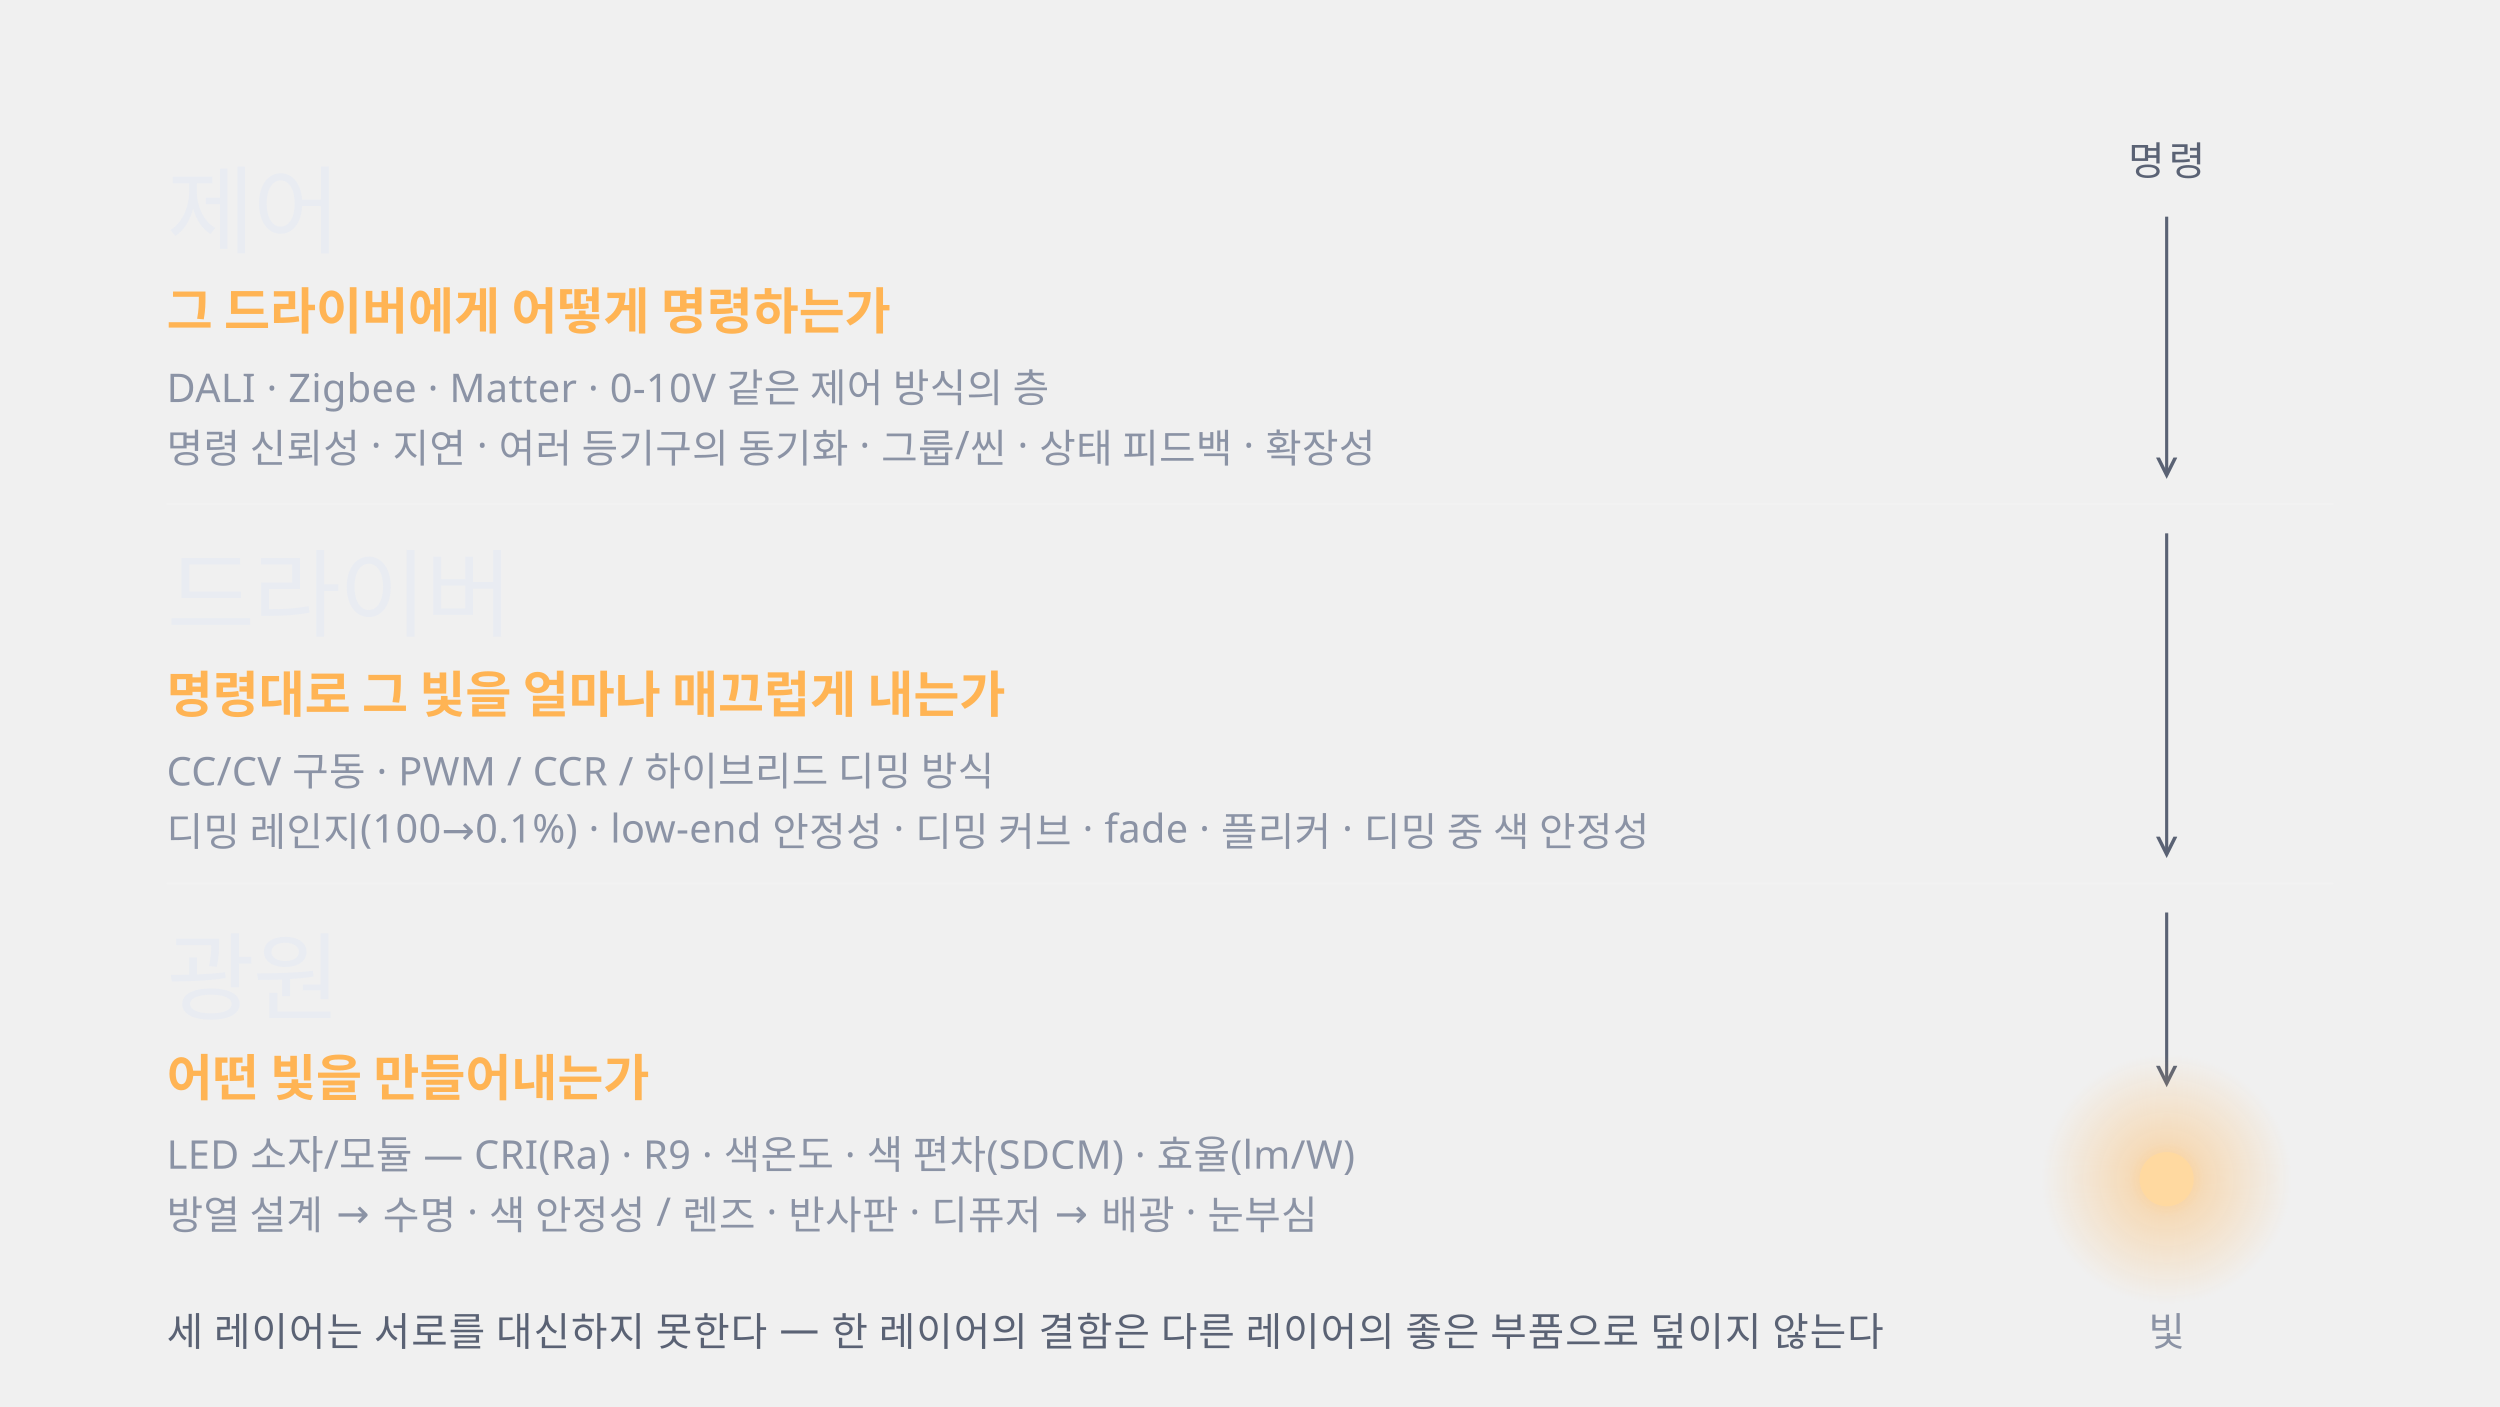
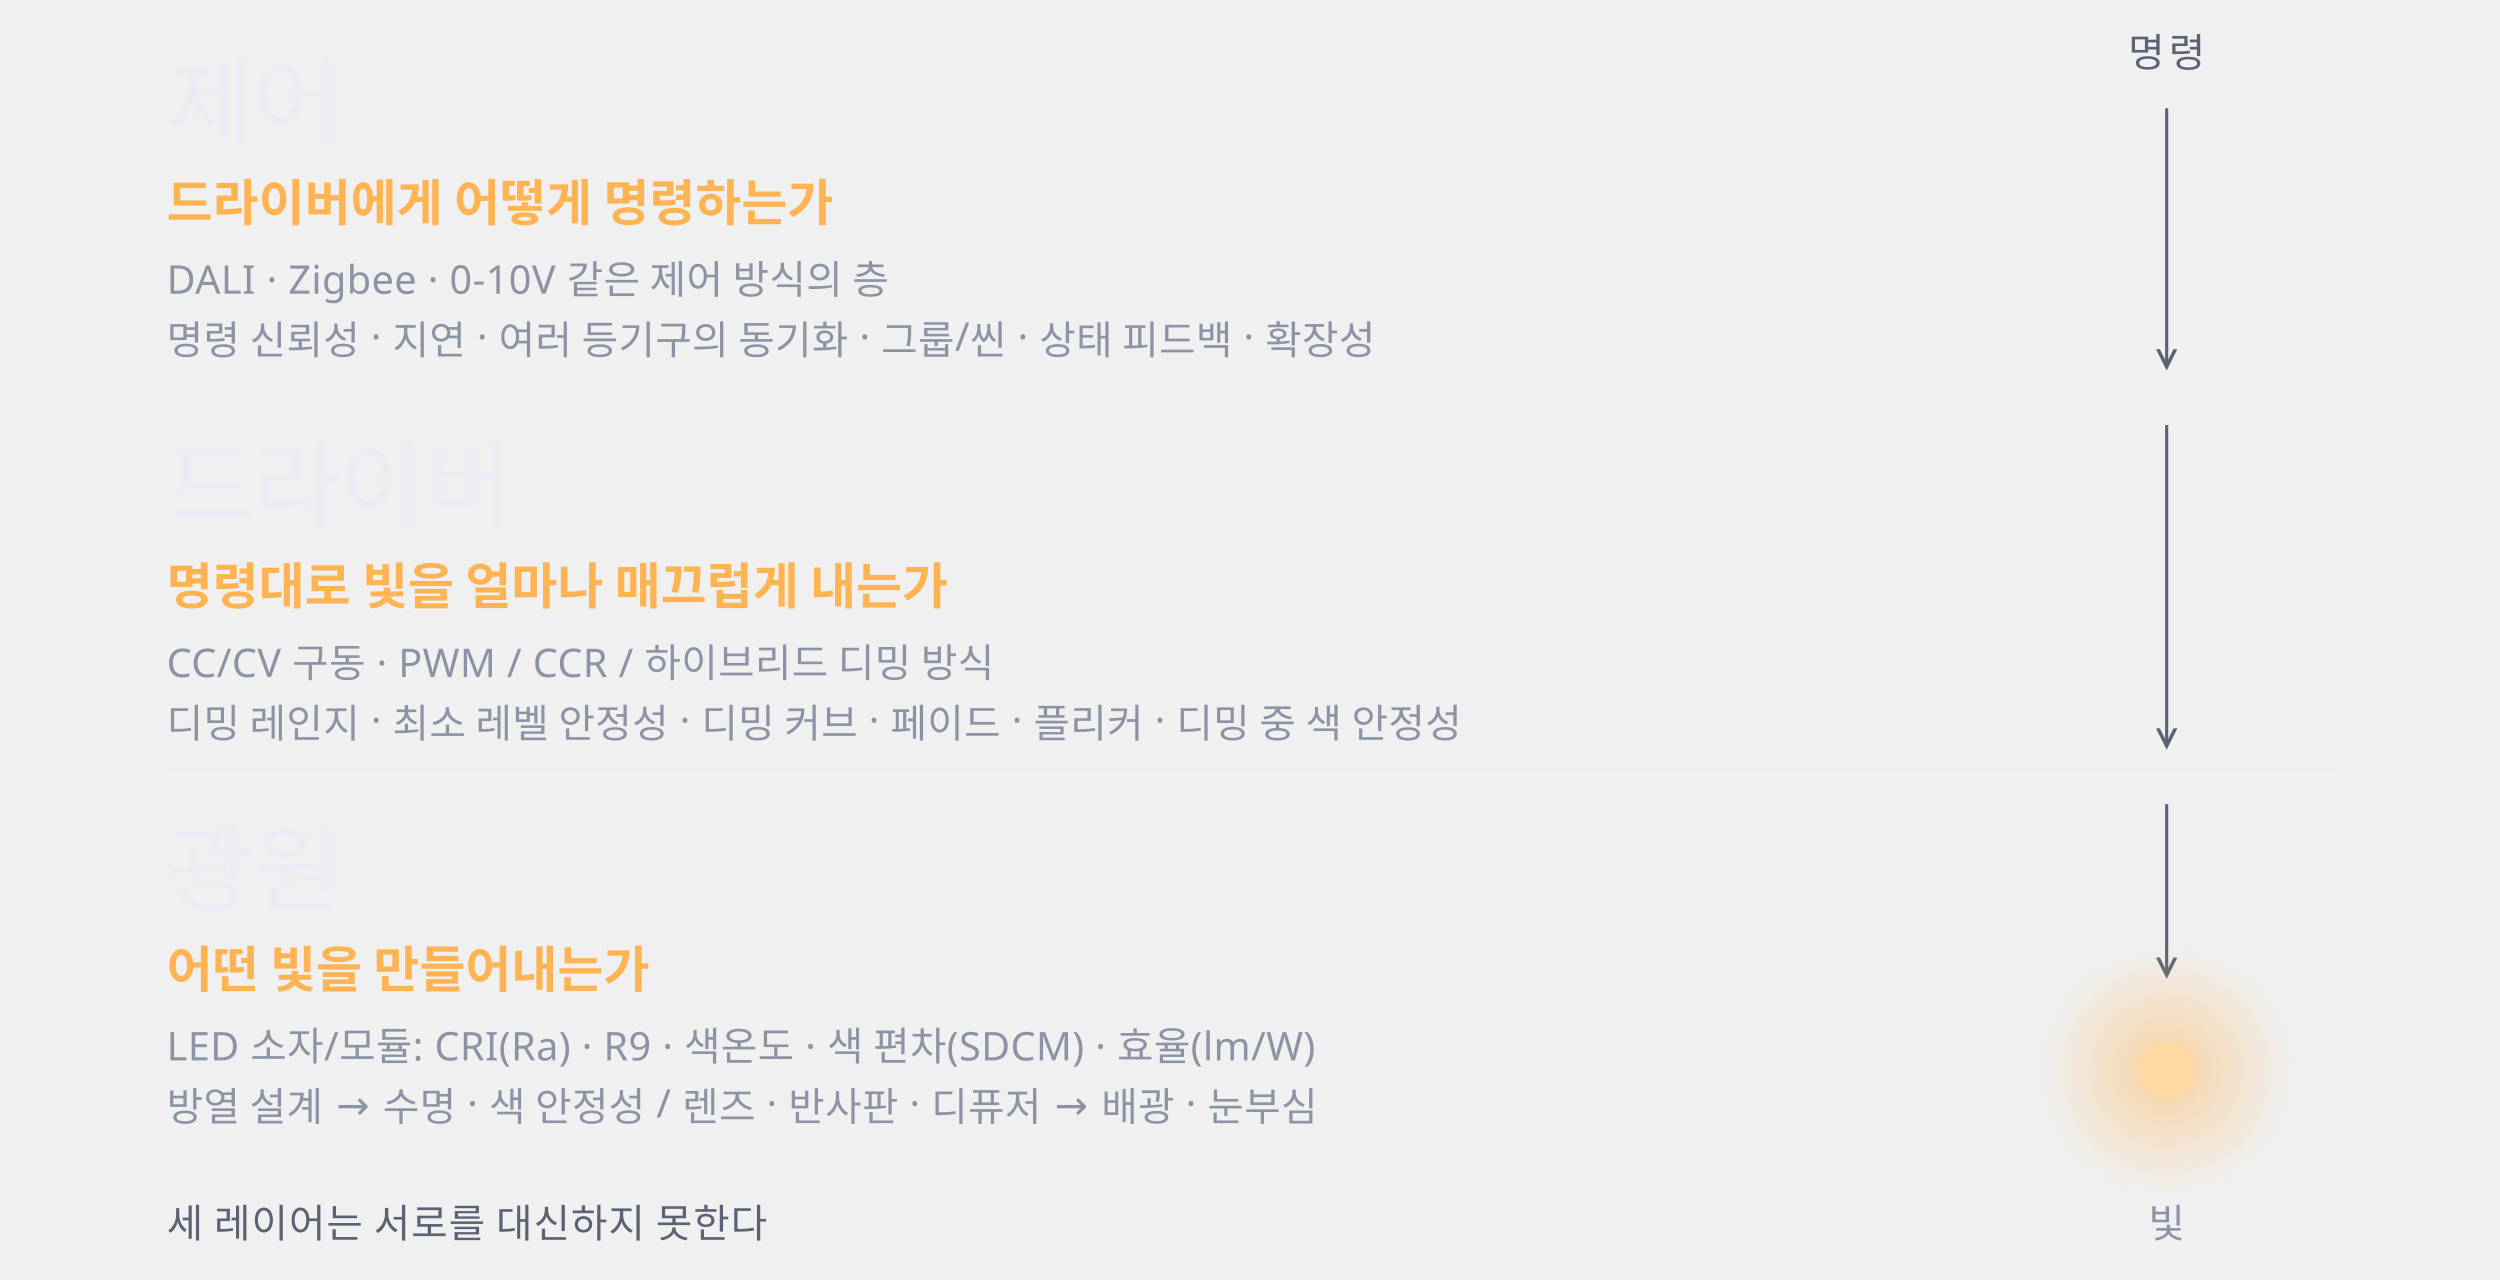
- <svg xmlns="http://www.w3.org/2000/svg" viewBox="0 0 1200 675" font-family="Pretendard, Apple SD Gothic Neo, sans-serif">
+ <svg xmlns="http://www.w3.org/2000/svg" viewBox="0 52 1200 614" font-family="Pretendard, Apple SD Gothic Neo, sans-serif">
  <defs>
    <radialGradient id="lampGlow" cx="50%" cy="50%" r="50%">
      <stop offset="0%" stop-color="#ffd9a0" stop-opacity="0.9" />
      <stop offset="30%" stop-color="#ffb454" stop-opacity="0.35" />
      <stop offset="100%" stop-color="#ffb454" stop-opacity="0" />
    </radialGradient>
    <marker id="flowArrow" viewBox="0 0 10 10" refX="8" refY="5" markerWidth="7" markerHeight="7" orient="auto-start-reverse">
      <path d="M 0 1 L 8 5 L 0 9" fill="none" stroke="#5a6274" stroke-width="1.6" stroke-linecap="round" />
    </marker>
  </defs>
  <line x1="80" y1="242" x2="1120" y2="242" stroke="#ffffff" stroke-opacity="0.12" stroke-width="1" />
  <line x1="80" y1="424" x2="1120" y2="424" stroke="#ffffff" stroke-opacity="0.12" stroke-width="1" />
  <text x="80" y="118" font-size="46" font-weight="250" fill="#e9ecf2" letter-spacing="-1">제어</text>
-   <text x="80" y="158" font-size="24" font-weight="600" fill="#ffb454">그 드라이버에게 어떻게 명령하는가</text>
-   <text x="80" y="193" font-size="19" fill="#8b93a5" letter-spacing="0.2">DALI · Zigbee · Matter · 0-10V 같은 제어 방식의 층</text>
+   <text x="80" y="158" font-size="24" font-weight="600" fill="#ffb454">드라이버에게 어떻게 명령하는가</text>
+   <text x="80" y="193" font-size="19" fill="#8b93a5" letter-spacing="0.2">DALI · Zigbee · 0-10V 같은 제어 방식의 층</text>
  <text x="80" y="222" font-size="19" fill="#8b93a5" letter-spacing="0.2">명령 신뢰성 · 지연 · 여러 등기구의 동기화 · 그룹/씬 · 상태 피드백 · 확장성</text>
  <text x="80" y="302" font-size="46" font-weight="250" fill="#e9ecf2" letter-spacing="-1">드라이버</text>
-   <text x="80" y="342" font-size="24" font-weight="600" fill="#ffb454">명령대로 그 빛을 얼마나 매끄럽게 내는가</text>
+   <text x="80" y="342" font-size="24" font-weight="600" fill="#ffb454">명령대로 빛을 얼마나 매끄럽게 내는가</text>
  <text x="80" y="377" font-size="19" fill="#8b93a5" letter-spacing="0.2">CC/CV 구동 · PWM / CCR / 하이브리드 디밍 방식</text>
-   <text x="80" y="406" font-size="19" fill="#8b93a5" letter-spacing="0.2">디밍 레인지(100→0.1%) · low-end 안정성 · 디밍 커브 · fade · 플리커 · 디밍 중 색 안정성</text>
+   <text x="80" y="406" font-size="19" fill="#8b93a5" letter-spacing="0.2">디밍 레인지 · 최소 레벨 안정성 · 디밍 커브 · 페이드 · 플리커 · 디밍 중 색 안정성</text>
  <text x="80" y="486" font-size="46" font-weight="250" fill="#e9ecf2" letter-spacing="-1">광원</text>
  <text x="80" y="526" font-size="24" font-weight="600" fill="#ffb454">어떤 빛을 만들어내는가</text>
-   <text x="80" y="561" font-size="19" fill="#8b93a5" letter-spacing="0.2">LED 소자/모듈 — CRI(Ra) · R9 · 색온도 · 색 편차(SDCM) · 효율(lm/W)</text>
+   <text x="80" y="561" font-size="19" fill="#8b93a5" letter-spacing="0.2">LED 소자/모듈: CRI(Ra) · R9 · 색온도 · 색 편차(SDCM) · 효율(lm/W)</text>
  <text x="80" y="590" font-size="19" fill="#8b93a5" letter-spacing="0.2">방열 설계 → 수명 · 색 안정성  /  렌즈 · 반사판 · 디퓨저 → 배광 · 눈부심</text>
  <text x="1040" y="84" font-size="19" fill="#5a6274" text-anchor="middle" letter-spacing="2">명령</text>
  <line x1="1040" y1="104" x2="1040" y2="228" stroke="#5a6274" stroke-width="1.5" marker-end="url(#flowArrow)" />
  <line x1="1040" y1="256" x2="1040" y2="410" stroke="#5a6274" stroke-width="1.5" marker-end="url(#flowArrow)" />
  <line x1="1040" y1="438" x2="1040" y2="520" stroke="#5a6274" stroke-width="1.5" marker-end="url(#flowArrow)" />
  <circle cx="1040" cy="566" r="60" fill="url(#lampGlow)" />
  <circle cx="1040" cy="566" r="13" fill="#ffd9a0" />
  <text x="1040" y="646" font-size="19" fill="#8b93a5" text-anchor="middle" letter-spacing="2">빛</text>
-   <text x="80" y="646" font-size="19" fill="#5a6274" letter-spacing="0.5">세 레이어는 서로를 대신하지 못한다 — 한 레이어의 결함은 다른 레이어의 좋은 부품으로 덮이지 않는다</text>
+   <text x="80" y="646" font-size="19" fill="#5a6274" letter-spacing="0.5">세 레이어는 서로를 대신하지 못한다</text>
</svg>
